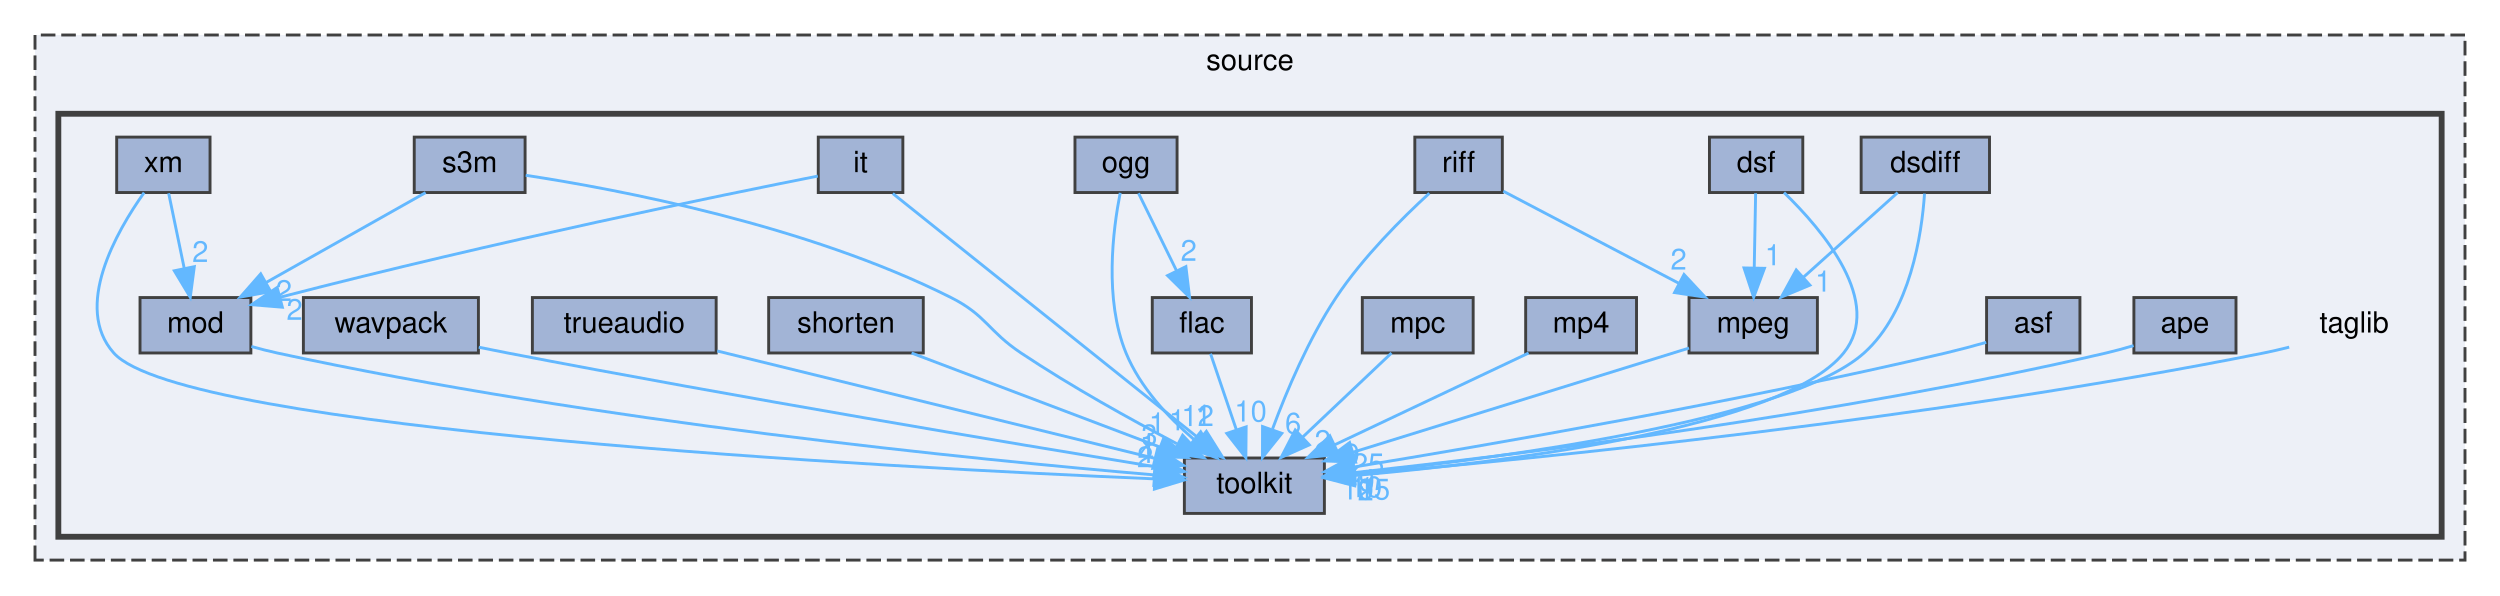
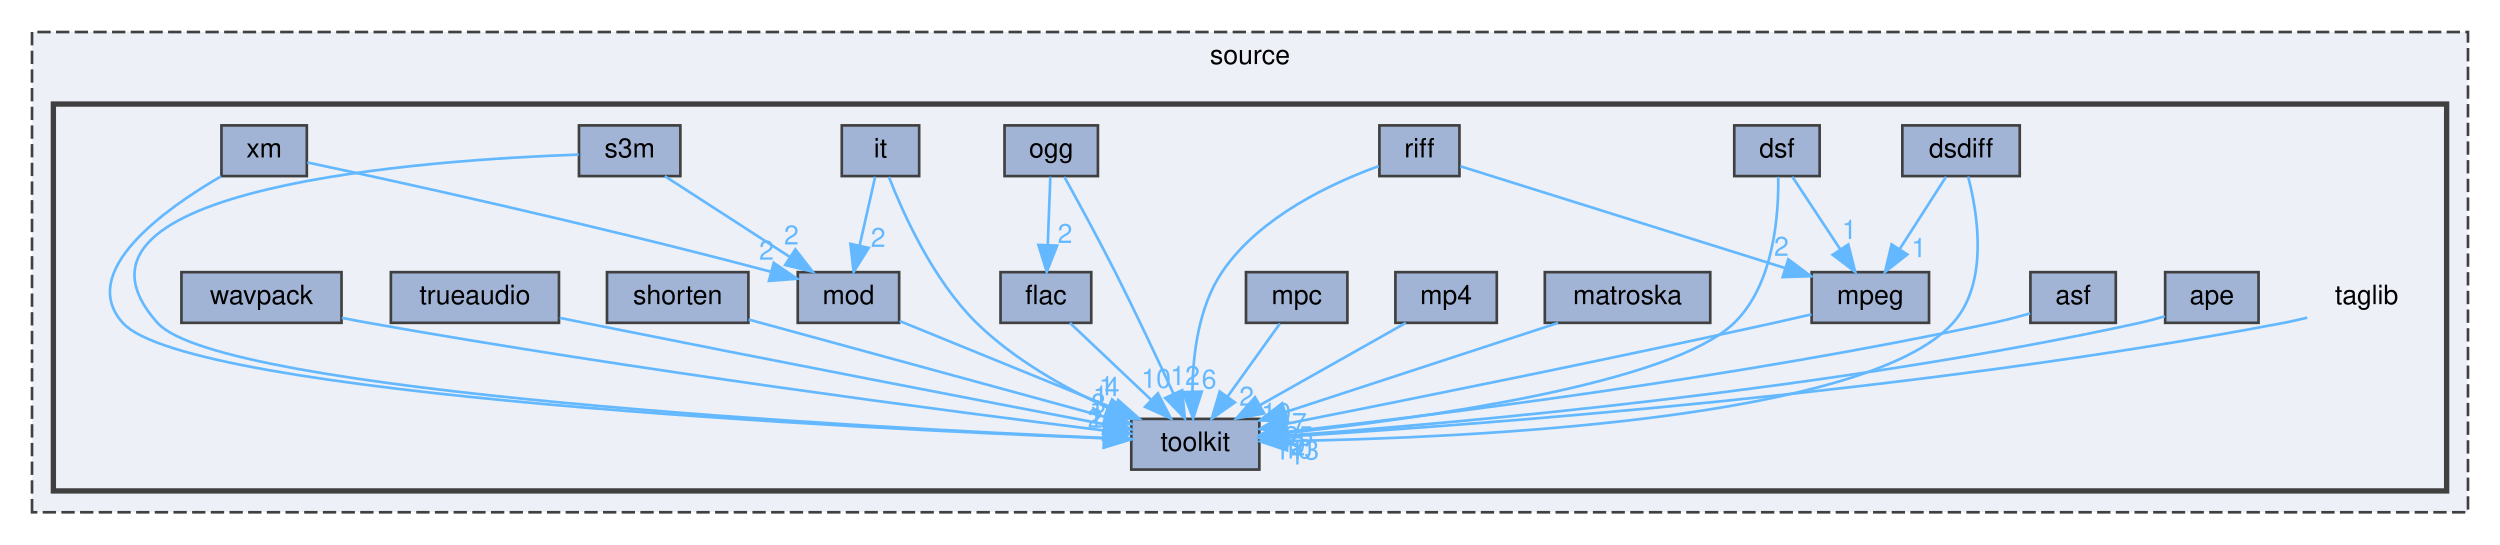
- <svg xmlns="http://www.w3.org/2000/svg" xmlns:xlink="http://www.w3.org/1999/xlink" width="857pt" height="204pt" viewBox="0.00 0.00 857.00 204.00">
+ <svg xmlns="http://www.w3.org/2000/svg" xmlns:xlink="http://www.w3.org/1999/xlink" width="937pt" height="204pt" viewBox="0.00 0.00 937.00 204.00">
  <g id="graph0" class="graph" transform="scale(1 1) rotate(0) translate(4 200)">
    <g id="clust1" class="cluster">
      <g id="a_clust1">
        <a xlink:href="dir_b2f33c71d4aa5e7af42a1ca61ff5af1b.html" target="_top" xlink:title="source">
-           <polygon fill="#edf0f7" stroke="#404040" stroke-dasharray="5,2" points="8,-8 8,-188 841,-188 841,-8 8,-8" />
-           <text text-anchor="middle" x="424.5" y="-176" font-family="Helvetica,sans-Serif" font-size="10.00">source</text>
+           <polygon fill="#edf0f7" stroke="#404040" stroke-dasharray="5,2" points="8,-8 8,-188 921,-188 921,-8 8,-8" />
+           <text text-anchor="middle" x="464.5" y="-176" font-family="Helvetica,sans-Serif" font-size="10.00">source</text>
        </a>
      </g>
    </g>
    <g id="clust2" class="cluster">
      <g id="a_clust2">
        <a xlink:href="dir_501f9c1866672ad030f4cfda4b04b1dc.html" target="_top">
-           <polygon fill="#edf0f7" stroke="#404040" stroke-width="2" points="16,-16 16,-161 833,-161 833,-16 16,-16" />
+           <polygon fill="#edf0f7" stroke="#404040" stroke-width="2" points="16,-16 16,-161 913,-161 913,-16 16,-16" />
        </a>
      </g>
    </g>
    <g id="node1" class="node">
-       <text text-anchor="middle" x="803" y="-86" font-family="Helvetica,sans-Serif" font-size="10.00">taglib</text>
-     </g>
-     <g id="node16" class="node">
-       <g id="a_node16">
+       <text text-anchor="middle" x="883" y="-86" font-family="Helvetica,sans-Serif" font-size="10.00">taglib</text>
+     </g>
+     <g id="node17" class="node">
+       <g id="a_node17">
        <a xlink:href="dir_6c55353c8ddedc1504b0a543e75141a6.html" target="_top" xlink:title="toolkit">
-           <polygon fill="#a2b4d6" stroke="#404040" points="450,-43 402,-43 402,-24 450,-24 450,-43" />
-           <text text-anchor="middle" x="426" y="-31" font-family="Helvetica,sans-Serif" font-size="10.00">toolkit</text>
+           <polygon fill="#a2b4d6" stroke="#404040" points="468,-43 420,-43 420,-24 468,-24 468,-43" />
+           <text text-anchor="middle" x="444" y="-31" font-family="Helvetica,sans-Serif" font-size="10.00">toolkit</text>
        </a>
      </g>
    </g>
    <g id="edge1" class="edge">
      <g id="a_edge1">
-         <a xlink:href="dir_000022_000023.html" target="_top">
-           <path fill="none" stroke="#63b8ff" d="M780.74,-81C777.81,-80.26 774.85,-79.57 772,-79 658.89,-56.33 522.54,-42.76 460.16,-37.3" />
-           <polygon fill="#63b8ff" stroke="#63b8ff" points="460.36,-33.8 450.1,-36.43 459.76,-40.78 460.36,-33.8" />
+         <a xlink:href="dir_000024_000025.html" target="_top">
+           <path fill="none" stroke="#63b8ff" d="M860.75,-80.94C857.82,-80.22 854.85,-79.54 852,-79 714.85,-52.89 548.63,-40.68 478.19,-36.39" />
+           <polygon fill="#63b8ff" stroke="#63b8ff" points="478.3,-32.89 468.11,-35.79 477.89,-39.88 478.3,-32.89" />
        </a>
      </g>
      <g id="a_edge1-headlabel">
-         <a xlink:href="dir_000022_000023.html" target="_top" xlink:title="105">
-           <text text-anchor="middle" x="464.19" y="-28.78" font-family="Helvetica,sans-Serif" font-size="10.00" fill="#63b8ff">105</text>
+         <a xlink:href="dir_000024_000025.html" target="_top" xlink:title="113">
+           <text text-anchor="middle" x="482.06" y="-27.77" font-family="Helvetica,sans-Serif" font-size="10.00" fill="#63b8ff">113</text>
        </a>
      </g>
    </g>
    <g id="node2" class="node">
      <g id="a_node2">
        <a xlink:href="dir_6ac7b66c0b3a7e0af392b8cc062c341b.html" target="_top" xlink:title="ape">
-           <polygon fill="#a2b4d6" stroke="#404040" points="762.5,-98 727.5,-98 727.5,-79 762.5,-79 762.5,-98" />
-           <text text-anchor="middle" x="745" y="-86" font-family="Helvetica,sans-Serif" font-size="10.00">ape</text>
+           <polygon fill="#a2b4d6" stroke="#404040" points="842.5,-98 807.5,-98 807.5,-79 842.5,-79 842.5,-98" />
+           <text text-anchor="middle" x="825" y="-86" font-family="Helvetica,sans-Serif" font-size="10.00">ape</text>
        </a>
      </g>
    </g>
    <g id="edge2" class="edge">
      <g id="a_edge2">
-         <a xlink:href="dir_000001_000023.html" target="_top">
-           <path fill="none" stroke="#63b8ff" d="M727.39,-81.53C724.28,-80.6 721.06,-79.71 718,-79 625.98,-57.64 515.19,-43.98 460.29,-38" />
-           <polygon fill="#63b8ff" stroke="#63b8ff" points="460.4,-34.49 450.08,-36.9 459.65,-41.45 460.4,-34.49" />
+         <a xlink:href="dir_000001_000025.html" target="_top">
+           <path fill="none" stroke="#63b8ff" d="M807.4,-81.46C804.3,-80.54 801.07,-79.67 798,-79 682.44,-53.76 542.32,-41.42 478.57,-36.77" />
+           <polygon fill="#63b8ff" stroke="#63b8ff" points="478.51,-33.26 468.29,-36.04 478.02,-40.24 478.51,-33.26" />
        </a>
      </g>
      <g id="a_edge2-headlabel">
-         <a xlink:href="dir_000001_000023.html" target="_top" xlink:title="10">
-           <text text-anchor="middle" x="464.27" y="-29.55" font-family="Helvetica,sans-Serif" font-size="10.00" fill="#63b8ff">10</text>
+         <a xlink:href="dir_000001_000025.html" target="_top" xlink:title="10">
+           <text text-anchor="middle" x="482.3" y="-28.18" font-family="Helvetica,sans-Serif" font-size="10.00" fill="#63b8ff">10</text>
        </a>
      </g>
    </g>
    <g id="node3" class="node">
      <g id="a_node3">
        <a xlink:href="dir_778a302a79b7be7ce7f0e58a72b993dc.html" target="_top" xlink:title="asf">
-           <polygon fill="#a2b4d6" stroke="#404040" points="709,-98 677,-98 677,-79 709,-79 709,-98" />
-           <text text-anchor="middle" x="693" y="-86" font-family="Helvetica,sans-Serif" font-size="10.00">asf</text>
+           <polygon fill="#a2b4d6" stroke="#404040" points="789,-98 757,-98 757,-79 789,-79 789,-98" />
+           <text text-anchor="middle" x="773" y="-86" font-family="Helvetica,sans-Serif" font-size="10.00">asf</text>
        </a>
      </g>
    </g>
    <g id="edge3" class="edge">
      <g id="a_edge3">
-         <a xlink:href="dir_000002_000023.html" target="_top">
-           <path fill="none" stroke="#63b8ff" d="M676.88,-82.64C672.4,-81.37 667.53,-80.07 663,-79 591.35,-62.16 506.34,-47.46 460.11,-39.91" />
-           <polygon fill="#63b8ff" stroke="#63b8ff" points="460.47,-36.42 450.03,-38.27 459.35,-43.33 460.47,-36.42" />
+         <a xlink:href="dir_000002_000025.html" target="_top">
+           <path fill="none" stroke="#63b8ff" d="M756.9,-82.53C752.43,-81.26 747.55,-79.98 743,-79 648.04,-58.57 534.11,-44.42 478.27,-38.15" />
+           <polygon fill="#63b8ff" stroke="#63b8ff" points="478.54,-34.66 468.22,-37.04 477.77,-41.62 478.54,-34.66" />
        </a>
      </g>
      <g id="a_edge3-headlabel">
-         <a xlink:href="dir_000002_000023.html" target="_top" xlink:title="9">
-           <text text-anchor="middle" x="464.47" y="-31.69" font-family="Helvetica,sans-Serif" font-size="10.00" fill="#63b8ff">9</text>
+         <a xlink:href="dir_000002_000025.html" target="_top" xlink:title="9">
+           <text text-anchor="middle" x="482.43" y="-29.73" font-family="Helvetica,sans-Serif" font-size="10.00" fill="#63b8ff">9</text>
        </a>
      </g>
    </g>
    <g id="node4" class="node">
      <g id="a_node4">
        <a xlink:href="dir_9e6fcbbe14d0c1ffd0dbf060977af8ab.html" target="_top" xlink:title="dsdiff">
-           <polygon fill="#a2b4d6" stroke="#404040" points="678,-153 634,-153 634,-134 678,-134 678,-153" />
-           <text text-anchor="middle" x="656" y="-141" font-family="Helvetica,sans-Serif" font-size="10.00">dsdiff</text>
-         </a>
-       </g>
-     </g>
-     <g id="node11" class="node">
-       <g id="a_node11">
+           <polygon fill="#a2b4d6" stroke="#404040" points="753,-153 709,-153 709,-134 753,-134 753,-153" />
+           <text text-anchor="middle" x="731" y="-141" font-family="Helvetica,sans-Serif" font-size="10.00">dsdiff</text>
+         </a>
+       </g>
+     </g>
+     <g id="node12" class="node">
+       <g id="a_node12">
        <a xlink:href="dir_cecf31b85937f05106fcc9fdbed9124e.html" target="_top" xlink:title="mpeg">
-           <polygon fill="#a2b4d6" stroke="#404040" points="619,-98 575,-98 575,-79 619,-79 619,-98" />
-           <text text-anchor="middle" x="597" y="-86" font-family="Helvetica,sans-Serif" font-size="10.00">mpeg</text>
+           <polygon fill="#a2b4d6" stroke="#404040" points="719,-98 675,-98 675,-79 719,-79 719,-98" />
+           <text text-anchor="middle" x="697" y="-86" font-family="Helvetica,sans-Serif" font-size="10.00">mpeg</text>
        </a>
      </g>
    </g>
    <g id="edge5" class="edge">
      <g id="a_edge5">
-         <a xlink:href="dir_000003_000014.html" target="_top">
-           <path fill="none" stroke="#63b8ff" d="M646.52,-133.98C637.8,-126.15 624.66,-114.34 614.1,-104.86" />
-           <polygon fill="#63b8ff" stroke="#63b8ff" points="616.43,-102.25 606.65,-98.17 611.75,-107.46 616.43,-102.25" />
+         <a xlink:href="dir_000003_000016.html" target="_top">
+           <path fill="none" stroke="#63b8ff" d="M725.39,-133.75C720.68,-126.42 713.83,-115.73 708.03,-106.7" />
+           <polygon fill="#63b8ff" stroke="#63b8ff" points="710.86,-104.62 702.51,-98.09 704.96,-108.4 710.86,-104.62" />
        </a>
      </g>
      <g id="a_edge5-headlabel">
-         <a xlink:href="dir_000003_000014.html" target="_top" xlink:title="1">
-           <text text-anchor="middle" x="621" y="-100.04" font-family="Helvetica,sans-Serif" font-size="10.00" fill="#63b8ff">1</text>
+         <a xlink:href="dir_000003_000016.html" target="_top" xlink:title="1">
+           <text text-anchor="middle" x="715.19" y="-103.61" font-family="Helvetica,sans-Serif" font-size="10.00" fill="#63b8ff">1</text>
        </a>
      </g>
    </g>
    <g id="edge4" class="edge">
      <g id="a_edge4">
-         <a xlink:href="dir_000003_000023.html" target="_top">
-           <path fill="none" stroke="#63b8ff" d="M655.73,-133.64C654.8,-119.82 650.91,-93.26 635,-79 609.6,-56.24 512.91,-43.22 460.41,-37.69" />
-           <polygon fill="#63b8ff" stroke="#63b8ff" points="460.53,-34.18 450.22,-36.65 459.82,-41.15 460.53,-34.18" />
+         <a xlink:href="dir_000003_000025.html" target="_top">
+           <path fill="none" stroke="#63b8ff" d="M733.64,-133.84C737.18,-120.31 741.56,-94.12 728,-79 695.41,-42.68 546.91,-35.88 478.59,-34.7" />
+           <polygon fill="#63b8ff" stroke="#63b8ff" points="478.39,-31.19 468.34,-34.55 478.29,-38.19 478.39,-31.19" />
        </a>
      </g>
      <g id="a_edge4-headlabel">
-         <a xlink:href="dir_000003_000023.html" target="_top" xlink:title="1">
-           <text text-anchor="middle" x="464.39" y="-29.22" font-family="Helvetica,sans-Serif" font-size="10.00" fill="#63b8ff">1</text>
+         <a xlink:href="dir_000003_000025.html" target="_top" xlink:title="1">
+           <text text-anchor="middle" x="482.02" y="-25.91" font-family="Helvetica,sans-Serif" font-size="10.00" fill="#63b8ff">1</text>
        </a>
      </g>
    </g>
    <g id="node5" class="node">
      <g id="a_node5">
        <a xlink:href="dir_799097d732b228ddd6a57bcc9c1dcf5d.html" target="_top" xlink:title="dsf">
-           <polygon fill="#a2b4d6" stroke="#404040" points="614,-153 582,-153 582,-134 614,-134 614,-153" />
-           <text text-anchor="middle" x="598" y="-141" font-family="Helvetica,sans-Serif" font-size="10.00">dsf</text>
+           <polygon fill="#a2b4d6" stroke="#404040" points="678,-153 646,-153 646,-134 678,-134 678,-153" />
+           <text text-anchor="middle" x="662" y="-141" font-family="Helvetica,sans-Serif" font-size="10.00">dsf</text>
        </a>
      </g>
    </g>
    <g id="edge7" class="edge">
      <g id="a_edge7">
-         <a xlink:href="dir_000004_000014.html" target="_top">
-           <path fill="none" stroke="#63b8ff" d="M597.83,-133.75C597.7,-126.8 597.52,-116.85 597.35,-108.13" />
-           <polygon fill="#63b8ff" stroke="#63b8ff" points="600.85,-108.02 597.16,-98.09 593.85,-108.15 600.85,-108.02" />
+         <a xlink:href="dir_000004_000016.html" target="_top">
+           <path fill="none" stroke="#63b8ff" d="M667.78,-133.75C672.62,-126.42 679.68,-115.73 685.64,-106.7" />
+           <polygon fill="#63b8ff" stroke="#63b8ff" points="688.74,-108.36 691.33,-98.09 682.9,-104.5 688.74,-108.36" />
        </a>
      </g>
      <g id="a_edge7-headlabel">
-         <a xlink:href="dir_000004_000014.html" target="_top" xlink:title="1">
-           <text text-anchor="middle" x="603.76" y="-109.06" font-family="Helvetica,sans-Serif" font-size="10.00" fill="#63b8ff">1</text>
+         <a xlink:href="dir_000004_000016.html" target="_top" xlink:title="1">
+           <text text-anchor="middle" x="689.13" y="-110.43" font-family="Helvetica,sans-Serif" font-size="10.00" fill="#63b8ff">1</text>
        </a>
      </g>
    </g>
    <g id="edge6" class="edge">
      <g id="a_edge6">
-         <a xlink:href="dir_000004_000023.html" target="_top">
-           <path fill="none" stroke="#63b8ff" d="M607.56,-133.99C620.87,-121.09 641.9,-96.3 628,-79 607.32,-53.27 512.18,-41.55 460.18,-36.98" />
-           <polygon fill="#63b8ff" stroke="#63b8ff" points="460.34,-33.48 450.08,-36.14 459.76,-40.46 460.34,-33.48" />
+         <a xlink:href="dir_000004_000025.html" target="_top">
+           <path fill="none" stroke="#63b8ff" d="M662.48,-133.71C662.71,-120 661.01,-93.57 646,-79 622.43,-56.13 529.43,-43.22 478.24,-37.72" />
+           <polygon fill="#63b8ff" stroke="#63b8ff" points="478.6,-34.24 468.29,-36.69 477.88,-41.2 478.6,-34.24" />
        </a>
      </g>
      <g id="a_edge6-headlabel">
-         <a xlink:href="dir_000004_000023.html" target="_top" xlink:title="2">
-           <text text-anchor="middle" x="464.16" y="-28.45" font-family="Helvetica,sans-Serif" font-size="10.00" fill="#63b8ff">2</text>
+         <a xlink:href="dir_000004_000025.html" target="_top" xlink:title="2">
+           <text text-anchor="middle" x="482.47" y="-29.28" font-family="Helvetica,sans-Serif" font-size="10.00" fill="#63b8ff">2</text>
        </a>
      </g>
    </g>
    <g id="node6" class="node">
      <g id="a_node6">
        <a xlink:href="dir_b287875b49d08facd3e0538b2efdc446.html" target="_top" xlink:title="flac">
-           <polygon fill="#a2b4d6" stroke="#404040" points="425,-98 391,-98 391,-79 425,-79 425,-98" />
-           <text text-anchor="middle" x="408" y="-86" font-family="Helvetica,sans-Serif" font-size="10.00">flac</text>
+           <polygon fill="#a2b4d6" stroke="#404040" points="405,-98 371,-98 371,-79 405,-79 405,-98" />
+           <text text-anchor="middle" x="388" y="-86" font-family="Helvetica,sans-Serif" font-size="10.00">flac</text>
        </a>
      </g>
    </g>
    <g id="edge8" class="edge">
      <g id="a_edge8">
-         <a xlink:href="dir_000005_000023.html" target="_top">
-           <path fill="none" stroke="#63b8ff" d="M410.97,-78.75C413.36,-71.72 416.79,-61.62 419.77,-52.84" />
-           <polygon fill="#63b8ff" stroke="#63b8ff" points="423.18,-53.68 423.08,-43.09 416.55,-51.43 423.18,-53.68" />
+         <a xlink:href="dir_000006_000025.html" target="_top">
+           <path fill="none" stroke="#63b8ff" d="M397,-78.98C405.19,-71.23 417.51,-59.58 427.47,-50.14" />
+           <polygon fill="#63b8ff" stroke="#63b8ff" points="429.98,-52.59 434.84,-43.17 425.17,-47.5 429.98,-52.59" />
        </a>
      </g>
      <g id="a_edge8-headlabel">
-         <a xlink:href="dir_000005_000023.html" target="_top" xlink:title="10">
-           <text text-anchor="middle" x="424.71" y="-55.5" font-family="Helvetica,sans-Serif" font-size="10.00" fill="#63b8ff">10</text>
+         <a xlink:href="dir_000006_000025.html" target="_top" xlink:title="10">
+           <text text-anchor="middle" x="429.32" y="-54.62" font-family="Helvetica,sans-Serif" font-size="10.00" fill="#63b8ff">10</text>
        </a>
      </g>
    </g>
    <g id="node7" class="node">
      <g id="a_node7">
        <a xlink:href="dir_8e1720e9a234f2013fa3ad04b2f78903.html" target="_top" xlink:title="it">
-           <polygon fill="#a2b4d6" stroke="#404040" points="305.5,-153 276.5,-153 276.5,-134 305.5,-134 305.5,-153" />
-           <text text-anchor="middle" x="291" y="-141" font-family="Helvetica,sans-Serif" font-size="10.00">it</text>
+           <polygon fill="#a2b4d6" stroke="#404040" points="340.5,-153 311.5,-153 311.5,-134 340.5,-134 340.5,-153" />
+           <text text-anchor="middle" x="326" y="-141" font-family="Helvetica,sans-Serif" font-size="10.00">it</text>
+         </a>
+       </g>
+     </g>
+     <g id="node9" class="node">
+       <g id="a_node9">
+         <a xlink:href="dir_85edf4838e8646489e3c7d5be4c00272.html" target="_top" xlink:title="mod">
+           <polygon fill="#a2b4d6" stroke="#404040" points="333,-98 295,-98 295,-79 333,-79 333,-98" />
+           <text text-anchor="middle" x="314" y="-86" font-family="Helvetica,sans-Serif" font-size="10.00">mod</text>
+         </a>
+       </g>
+     </g>
+     <g id="edge10" class="edge">
+       <g id="a_edge10">
+         <a xlink:href="dir_000011_000013.html" target="_top">
+           <path fill="none" stroke="#63b8ff" d="M324.02,-133.75C322.43,-126.72 320.14,-116.62 318.15,-107.84" />
+           <polygon fill="#63b8ff" stroke="#63b8ff" points="321.57,-107.07 315.94,-98.09 314.74,-108.62 321.57,-107.07" />
+         </a>
+       </g>
+       <g id="a_edge10-headlabel">
+         <a xlink:href="dir_000011_000013.html" target="_top" xlink:title="2">
+           <text text-anchor="middle" x="325.13" y="-107.45" font-family="Helvetica,sans-Serif" font-size="10.00" fill="#63b8ff">2</text>
+         </a>
+       </g>
+     </g>
+     <g id="edge9" class="edge">
+       <g id="a_edge9">
+         <a xlink:href="dir_000011_000025.html" target="_top">
+           <path fill="none" stroke="#63b8ff" d="M329.16,-133.7C334.29,-120.44 345.54,-95.16 362,-79 376.01,-65.25 395.14,-54.54 411.39,-47.08" />
+           <polygon fill="#63b8ff" stroke="#63b8ff" points="412.81,-50.28 420.57,-43.06 410.01,-43.87 412.81,-50.28" />
+         </a>
+       </g>
+       <g id="a_edge9-headlabel">
+         <a xlink:href="dir_000011_000025.html" target="_top" xlink:title="1">
+           <text text-anchor="middle" x="410.66" y="-51.82" font-family="Helvetica,sans-Serif" font-size="10.00" fill="#63b8ff">1</text>
        </a>
      </g>
    </g>
    <g id="node8" class="node">
      <g id="a_node8">
-         <a xlink:href="dir_85edf4838e8646489e3c7d5be4c00272.html" target="_top" xlink:title="mod">
-           <polygon fill="#a2b4d6" stroke="#404040" points="82,-98 44,-98 44,-79 82,-79 82,-98" />
-           <text text-anchor="middle" x="63" y="-86" font-family="Helvetica,sans-Serif" font-size="10.00">mod</text>
-         </a>
-       </g>
-     </g>
-     <g id="edge10" class="edge">
-       <g id="a_edge10">
-         <a xlink:href="dir_000010_000011.html" target="_top">
-           <path fill="none" stroke="#63b8ff" d="M276.35,-139.64C244.6,-133.35 166.88,-117.51 92.25,-98.17" />
-           <polygon fill="#63b8ff" stroke="#63b8ff" points="92.79,-94.69 82.23,-95.55 91.01,-101.46 92.79,-94.69" />
-         </a>
-       </g>
-       <g id="a_edge10-headlabel">
-         <a xlink:href="dir_000010_000011.html" target="_top" xlink:title="2">
-           <text text-anchor="middle" x="96.98" y="-90.36" font-family="Helvetica,sans-Serif" font-size="10.00" fill="#63b8ff">2</text>
-         </a>
-       </g>
-     </g>
-     <g id="edge9" class="edge">
-       <g id="a_edge9">
-         <a xlink:href="dir_000010_000023.html" target="_top">
-           <path fill="none" stroke="#63b8ff" d="M302.05,-133.66C325.1,-115.22 378.57,-72.45 407.16,-49.57" />
-           <polygon fill="#63b8ff" stroke="#63b8ff" points="409.55,-52.14 415.18,-43.16 405.18,-46.67 409.55,-52.14" />
-         </a>
-       </g>
-       <g id="a_edge9-headlabel">
-         <a xlink:href="dir_000010_000023.html" target="_top" xlink:title="1">
-           <text text-anchor="middle" x="408.52" y="-54.1" font-family="Helvetica,sans-Serif" font-size="10.00" fill="#63b8ff">1</text>
+         <a xlink:href="dir_1818c85f60a3067d88b59e755db3c6ec.html" target="_top" xlink:title="matroska">
+           <polygon fill="#a2b4d6" stroke="#404040" points="637,-98 575,-98 575,-79 637,-79 637,-98" />
+           <text text-anchor="middle" x="606" y="-86" font-family="Helvetica,sans-Serif" font-size="10.00">matroska</text>
        </a>
      </g>
    </g>
    <g id="edge11" class="edge">
      <g id="a_edge11">
-         <a xlink:href="dir_000011_000023.html" target="_top">
-           <path fill="none" stroke="#63b8ff" d="M82.17,-81.23C85.11,-80.4 88.12,-79.62 91,-79 199.45,-55.5 330.52,-42.43 391.58,-37.21" />
-           <polygon fill="#63b8ff" stroke="#63b8ff" points="392.13,-40.68 401.8,-36.35 391.54,-33.7 392.13,-40.68" />
+         <a xlink:href="dir_000012_000025.html" target="_top">
+           <path fill="none" stroke="#63b8ff" d="M579.97,-78.98C552.25,-69.91 508.26,-55.52 477.86,-45.58" />
+           <polygon fill="#63b8ff" stroke="#63b8ff" points="478.7,-42.17 468.11,-42.39 476.53,-48.82 478.7,-42.17" />
        </a>
      </g>
      <g id="a_edge11-headlabel">
-         <a xlink:href="dir_000011_000023.html" target="_top" xlink:title="4">
-           <text text-anchor="middle" x="388.78" y="-41.31" font-family="Helvetica,sans-Serif" font-size="10.00" fill="#63b8ff">4</text>
-         </a>
-       </g>
-     </g>
-     <g id="node9" class="node">
-       <g id="a_node9">
+         <a xlink:href="dir_000012_000025.html" target="_top" xlink:title="7">
+           <text text-anchor="middle" x="483" y="-38.09" font-family="Helvetica,sans-Serif" font-size="10.00" fill="#63b8ff">7</text>
+         </a>
+       </g>
+     </g>
+     <g id="edge12" class="edge">
+       <g id="a_edge12">
+         <a xlink:href="dir_000013_000025.html" target="_top">
+           <path fill="none" stroke="#63b8ff" d="M333.18,-79.68C354.38,-71.04 388.81,-57 413.67,-46.86" />
+           <polygon fill="#63b8ff" stroke="#63b8ff" points="415.08,-50.07 423.01,-43.06 412.43,-43.59 415.08,-50.07" />
+         </a>
+       </g>
+       <g id="a_edge12-headlabel">
+         <a xlink:href="dir_000013_000025.html" target="_top" xlink:title="4">
+           <text text-anchor="middle" x="412.82" y="-51.56" font-family="Helvetica,sans-Serif" font-size="10.00" fill="#63b8ff">4</text>
+         </a>
+       </g>
+     </g>
+     <g id="node10" class="node">
+       <g id="a_node10">
        <a xlink:href="dir_c61ea7e1f6ed9d0ac4d5e1b70b6e8c1e.html" target="_top" xlink:title="mp4">
          <polygon fill="#a2b4d6" stroke="#404040" points="557,-98 519,-98 519,-79 557,-79 557,-98" />
          <text text-anchor="middle" x="538" y="-86" font-family="Helvetica,sans-Serif" font-size="10.00">mp4</text>
        </a>
      </g>
    </g>
-     <g id="edge12" class="edge">
-       <g id="a_edge12">
-         <a xlink:href="dir_000012_000023.html" target="_top">
-           <path fill="none" stroke="#63b8ff" d="M520.01,-78.98C502.07,-70.5 474.28,-57.35 453.57,-47.54" />
-           <polygon fill="#63b8ff" stroke="#63b8ff" points="454.86,-44.28 444.32,-43.17 451.86,-50.61 454.86,-44.28" />
-         </a>
-       </g>
-       <g id="a_edge12-headlabel">
-         <a xlink:href="dir_000012_000023.html" target="_top" xlink:title="9">
-           <text text-anchor="middle" x="459.32" y="-40.76" font-family="Helvetica,sans-Serif" font-size="10.00" fill="#63b8ff">9</text>
-         </a>
-       </g>
-     </g>
-     <g id="node10" class="node">
-       <g id="a_node10">
+     <g id="edge13" class="edge">
+       <g id="a_edge13">
+         <a xlink:href="dir_000014_000025.html" target="_top">
+           <path fill="none" stroke="#63b8ff" d="M522.9,-78.98C508.18,-70.69 485.58,-57.94 468.33,-48.22" />
+           <polygon fill="#63b8ff" stroke="#63b8ff" points="469.81,-45.03 459.38,-43.17 466.37,-51.13 469.81,-45.03" />
+         </a>
+       </g>
+       <g id="a_edge13-headlabel">
+         <a xlink:href="dir_000014_000025.html" target="_top" xlink:title="10">
+           <text text-anchor="middle" x="474.33" y="-41.83" font-family="Helvetica,sans-Serif" font-size="10.00" fill="#63b8ff">10</text>
+         </a>
+       </g>
+     </g>
+     <g id="node11" class="node">
+       <g id="a_node11">
        <a xlink:href="dir_7be1ea31e34e3364ff5902507b69a008.html" target="_top" xlink:title="mpc">
          <polygon fill="#a2b4d6" stroke="#404040" points="501,-98 463,-98 463,-79 501,-79 501,-98" />
          <text text-anchor="middle" x="482" y="-86" font-family="Helvetica,sans-Serif" font-size="10.00">mpc</text>
        </a>
      </g>
    </g>
-     <g id="edge13" class="edge">
-       <g id="a_edge13">
-         <a xlink:href="dir_000013_000023.html" target="_top">
-           <path fill="none" stroke="#63b8ff" d="M473,-78.98C464.81,-71.23 452.49,-59.58 442.53,-50.14" />
-           <polygon fill="#63b8ff" stroke="#63b8ff" points="444.83,-47.5 435.16,-43.17 440.02,-52.59 444.83,-47.5" />
-         </a>
-       </g>
-       <g id="a_edge13-headlabel">
-         <a xlink:href="dir_000013_000023.html" target="_top" xlink:title="2">
-           <text text-anchor="middle" x="449.39" y="-45.41" font-family="Helvetica,sans-Serif" font-size="10.00" fill="#63b8ff">2</text>
-         </a>
-       </g>
-     </g>
    <g id="edge14" class="edge">
      <g id="a_edge14">
-         <a xlink:href="dir_000014_000023.html" target="_top">
-           <path fill="none" stroke="#63b8ff" d="M574.99,-80.68C545.77,-71.62 493.86,-55.53 459.69,-44.94" />
-           <polygon fill="#63b8ff" stroke="#63b8ff" points="460.71,-41.59 450.12,-41.98 458.64,-48.28 460.71,-41.59" />
+         <a xlink:href="dir_000015_000025.html" target="_top">
+           <path fill="none" stroke="#63b8ff" d="M475.73,-78.75C470.41,-71.34 462.64,-60.5 456.12,-51.41" />
+           <polygon fill="#63b8ff" stroke="#63b8ff" points="458.83,-49.18 450.16,-43.09 453.14,-53.26 458.83,-49.18" />
        </a>
      </g>
      <g id="a_edge14-headlabel">
-         <a xlink:href="dir_000014_000023.html" target="_top" xlink:title="25">
-           <text text-anchor="middle" x="464.99" y="-37.45" font-family="Helvetica,sans-Serif" font-size="10.00" fill="#63b8ff">25</text>
-         </a>
-       </g>
-     </g>
-     <g id="node12" class="node">
-       <g id="a_node12">
+         <a xlink:href="dir_000015_000025.html" target="_top" xlink:title="2">
+           <text text-anchor="middle" x="463.23" y="-47.94" font-family="Helvetica,sans-Serif" font-size="10.00" fill="#63b8ff">2</text>
+         </a>
+       </g>
+     </g>
+     <g id="edge15" class="edge">
+       <g id="a_edge15">
+         <a xlink:href="dir_000016_000025.html" target="_top">
+           <path fill="none" stroke="#63b8ff" d="M674.94,-82.18C670.34,-81.1 665.52,-80 661,-79 596.47,-64.77 520.8,-49.59 478.02,-41.15" />
+           <polygon fill="#63b8ff" stroke="#63b8ff" points="478.62,-37.7 468.13,-39.21 477.27,-44.57 478.62,-37.7" />
+         </a>
+       </g>
+       <g id="a_edge15-headlabel">
+         <a xlink:href="dir_000016_000025.html" target="_top" xlink:title="25">
+           <text text-anchor="middle" x="482.7" y="-33.11" font-family="Helvetica,sans-Serif" font-size="10.00" fill="#63b8ff">25</text>
+         </a>
+       </g>
+     </g>
+     <g id="node13" class="node">
+       <g id="a_node13">
        <a xlink:href="dir_840b59c0089045b39e04c943f460db90.html" target="_top" xlink:title="ogg">
-           <polygon fill="#a2b4d6" stroke="#404040" points="399.5,-153 364.5,-153 364.5,-134 399.5,-134 399.5,-153" />
-           <text text-anchor="middle" x="382" y="-141" font-family="Helvetica,sans-Serif" font-size="10.00">ogg</text>
+           <polygon fill="#a2b4d6" stroke="#404040" points="407.5,-153 372.5,-153 372.5,-134 407.5,-134 407.5,-153" />
+           <text text-anchor="middle" x="390" y="-141" font-family="Helvetica,sans-Serif" font-size="10.00">ogg</text>
+         </a>
+       </g>
+     </g>
+     <g id="edge17" class="edge">
+       <g id="a_edge17">
+         <a xlink:href="dir_000017_000006.html" target="_top">
+           <path fill="none" stroke="#63b8ff" d="M389.67,-133.75C389.41,-126.8 389.03,-116.85 388.7,-108.13" />
+           <polygon fill="#63b8ff" stroke="#63b8ff" points="392.2,-107.95 388.32,-98.09 385.2,-108.21 392.2,-107.95" />
+         </a>
+       </g>
+       <g id="a_edge17-headlabel">
+         <a xlink:href="dir_000017_000006.html" target="_top" xlink:title="2">
+           <text text-anchor="middle" x="395.17" y="-108.93" font-family="Helvetica,sans-Serif" font-size="10.00" fill="#63b8ff">2</text>
        </a>
      </g>
    </g>
    <g id="edge16" class="edge">
      <g id="a_edge16">
-         <a xlink:href="dir_000015_000005.html" target="_top">
-           <path fill="none" stroke="#63b8ff" d="M386.29,-133.75C389.81,-126.57 394.91,-116.18 399.28,-107.27" />
-           <polygon fill="#63b8ff" stroke="#63b8ff" points="402.52,-108.61 403.79,-98.09 396.24,-105.53 402.52,-108.61" />
+         <a xlink:href="dir_000017_000025.html" target="_top">
+           <path fill="none" stroke="#63b8ff" d="M394.92,-133.71C399.87,-124.78 407.66,-110.53 414,-98 421.72,-82.72 430,-65.09 435.9,-52.29" />
+           <polygon fill="#63b8ff" stroke="#63b8ff" points="439.09,-53.75 440.07,-43.2 432.72,-50.83 439.09,-53.75" />
        </a>
      </g>
      <g id="a_edge16-headlabel">
-         <a xlink:href="dir_000015_000005.html" target="_top" xlink:title="2">
-           <text text-anchor="middle" x="403.49" y="-110.59" font-family="Helvetica,sans-Serif" font-size="10.00" fill="#63b8ff">2</text>
-         </a>
-       </g>
-     </g>
-     <g id="edge15" class="edge">
-       <g id="a_edge15">
-         <a xlink:href="dir_000015_000023.html" target="_top">
-           <path fill="none" stroke="#63b8ff" d="M380.01,-133.89C377.52,-121.29 374.46,-97.35 382,-79 386.81,-67.31 396.33,-57.05 405.3,-49.34" />
-           <polygon fill="#63b8ff" stroke="#63b8ff" points="407.6,-51.98 413.22,-43 403.23,-46.51 407.6,-51.98" />
-         </a>
-       </g>
-       <g id="a_edge15-headlabel">
-         <a xlink:href="dir_000015_000023.html" target="_top" xlink:title="12">
-           <text text-anchor="middle" x="406.56" y="-53.94" font-family="Helvetica,sans-Serif" font-size="10.00" fill="#63b8ff">12</text>
-         </a>
-       </g>
-     </g>
-     <g id="node13" class="node">
-       <g id="a_node13">
+         <a xlink:href="dir_000017_000025.html" target="_top" xlink:title="12">
+           <text text-anchor="middle" x="440.17" y="-55.7" font-family="Helvetica,sans-Serif" font-size="10.00" fill="#63b8ff">12</text>
+         </a>
+       </g>
+     </g>
+     <g id="node14" class="node">
+       <g id="a_node14">
        <a xlink:href="dir_5de67a17ea497dd0f0d11e45dc5f99a8.html" target="_top" xlink:title="riff">
-           <polygon fill="#a2b4d6" stroke="#404040" points="511,-153 481,-153 481,-134 511,-134 511,-153" />
-           <text text-anchor="middle" x="496" y="-141" font-family="Helvetica,sans-Serif" font-size="10.00">riff</text>
+           <polygon fill="#a2b4d6" stroke="#404040" points="543,-153 513,-153 513,-134 543,-134 543,-153" />
+           <text text-anchor="middle" x="528" y="-141" font-family="Helvetica,sans-Serif" font-size="10.00">riff</text>
+         </a>
+       </g>
+     </g>
+     <g id="edge19" class="edge">
+       <g id="a_edge19">
+         <a xlink:href="dir_000019_000016.html" target="_top">
+           <path fill="none" stroke="#63b8ff" d="M543.3,-137.7C570.7,-129.11 628.7,-110.92 665.1,-99.51" />
+           <polygon fill="#63b8ff" stroke="#63b8ff" points="666.25,-102.81 674.74,-96.48 664.15,-96.13 666.25,-102.81" />
+         </a>
+       </g>
+       <g id="a_edge19-headlabel">
+         <a xlink:href="dir_000019_000016.html" target="_top" xlink:title="2">
+           <text text-anchor="middle" x="663.67" y="-104.1" font-family="Helvetica,sans-Serif" font-size="10.00" fill="#63b8ff">2</text>
        </a>
      </g>
    </g>
    <g id="edge18" class="edge">
      <g id="a_edge18">
-         <a xlink:href="dir_000017_000014.html" target="_top">
-           <path fill="none" stroke="#63b8ff" d="M511.34,-134.45C527.3,-126.08 552.55,-112.83 571.51,-102.88" />
-           <polygon fill="#63b8ff" stroke="#63b8ff" points="573.28,-105.9 580.51,-98.15 570.03,-99.7 573.28,-105.9" />
+         <a xlink:href="dir_000019_000025.html" target="_top">
+           <path fill="none" stroke="#63b8ff" d="M512.77,-137.74C495.54,-131.53 468.07,-118.89 454,-98 445.13,-84.84 443.03,-66.71 442.92,-53.19" />
+           <polygon fill="#63b8ff" stroke="#63b8ff" points="446.42,-53.22 443.18,-43.13 439.42,-53.03 446.42,-53.22" />
        </a>
      </g>
      <g id="a_edge18-headlabel">
-         <a xlink:href="dir_000017_000014.html" target="_top" xlink:title="2">
-           <text text-anchor="middle" x="571.42" y="-107.58" font-family="Helvetica,sans-Serif" font-size="10.00" fill="#63b8ff">2</text>
-         </a>
-       </g>
-     </g>
-     <g id="edge17" class="edge">
-       <g id="a_edge17">
-         <a xlink:href="dir_000017_000023.html" target="_top">
-           <path fill="none" stroke="#63b8ff" d="M485.98,-133.76C476.76,-125.31 463.16,-111.81 454,-98 444.63,-83.88 437.11,-66.11 432.23,-52.97" />
-           <polygon fill="#63b8ff" stroke="#63b8ff" points="435.4,-51.45 428.77,-43.19 428.8,-53.78 435.4,-51.45" />
-         </a>
-       </g>
-       <g id="a_edge17-headlabel">
-         <a xlink:href="dir_000017_000023.html" target="_top" xlink:title="6">
-           <text text-anchor="middle" x="439.28" y="-51.39" font-family="Helvetica,sans-Serif" font-size="10.00" fill="#63b8ff">6</text>
-         </a>
-       </g>
-     </g>
-     <g id="node14" class="node">
-       <g id="a_node14">
+         <a xlink:href="dir_000019_000025.html" target="_top" xlink:title="6">
+           <text text-anchor="middle" x="449.16" y="-54.38" font-family="Helvetica,sans-Serif" font-size="10.00" fill="#63b8ff">6</text>
+         </a>
+       </g>
+     </g>
+     <g id="node15" class="node">
+       <g id="a_node15">
        <a xlink:href="dir_a8cda38173802659aa44685b83c371ec.html" target="_top" xlink:title="s3m">
-           <polygon fill="#a2b4d6" stroke="#404040" points="176,-153 138,-153 138,-134 176,-134 176,-153" />
-           <text text-anchor="middle" x="157" y="-141" font-family="Helvetica,sans-Serif" font-size="10.00">s3m</text>
+           <polygon fill="#a2b4d6" stroke="#404040" points="251,-153 213,-153 213,-134 251,-134 251,-153" />
+           <text text-anchor="middle" x="232" y="-141" font-family="Helvetica,sans-Serif" font-size="10.00">s3m</text>
+         </a>
+       </g>
+     </g>
+     <g id="edge21" class="edge">
+       <g id="a_edge21">
+         <a xlink:href="dir_000020_000013.html" target="_top">
+           <path fill="none" stroke="#63b8ff" d="M245.17,-133.98C257.77,-125.84 277,-113.41 291.94,-103.76" />
+           <polygon fill="#63b8ff" stroke="#63b8ff" points="294.09,-106.54 300.59,-98.17 290.29,-100.66 294.09,-106.54" />
+         </a>
+       </g>
+       <g id="a_edge21-headlabel">
+         <a xlink:href="dir_000020_000013.html" target="_top" xlink:title="2">
+           <text text-anchor="middle" x="292.61" y="-108.37" font-family="Helvetica,sans-Serif" font-size="10.00" fill="#63b8ff">2</text>
        </a>
      </g>
    </g>
    <g id="edge20" class="edge">
      <g id="a_edge20">
-         <a xlink:href="dir_000018_000011.html" target="_top">
-           <path fill="none" stroke="#63b8ff" d="M141.9,-133.98C127.18,-125.69 104.58,-112.94 87.33,-103.22" />
-           <polygon fill="#63b8ff" stroke="#63b8ff" points="88.81,-100.03 78.38,-98.17 85.37,-106.13 88.81,-100.03" />
+         <a xlink:href="dir_000020_000025.html" target="_top">
+           <path fill="none" stroke="#63b8ff" d="M212.88,-142.06C158.41,-140.16 9.25,-130.28 55,-79 78.48,-52.68 319.54,-39.79 409.97,-35.85" />
+           <polygon fill="#63b8ff" stroke="#63b8ff" points="410.14,-39.35 419.99,-35.43 409.85,-32.35 410.14,-39.35" />
        </a>
      </g>
      <g id="a_edge20-headlabel">
-         <a xlink:href="dir_000018_000011.html" target="_top" xlink:title="2">
-           <text text-anchor="middle" x="93.33" y="-96.83" font-family="Helvetica,sans-Serif" font-size="10.00" fill="#63b8ff">2</text>
-         </a>
-       </g>
-     </g>
-     <g id="edge19" class="edge">
-       <g id="a_edge19">
-         <a xlink:href="dir_000018_000023.html" target="_top">
-           <path fill="none" stroke="#63b8ff" d="M176.21,-139.91C207.94,-135.07 272.71,-122.82 322,-98 334.15,-91.88 334.69,-86.55 346,-79 363.19,-67.53 383.55,-56.23 399.43,-47.89" />
-           <polygon fill="#63b8ff" stroke="#63b8ff" points="401.4,-50.81 408.67,-43.1 398.18,-44.59 401.4,-50.81" />
-         </a>
-       </g>
-       <g id="a_edge19-headlabel">
-         <a xlink:href="dir_000018_000023.html" target="_top" xlink:title="1">
-           <text text-anchor="middle" x="399.52" y="-52.48" font-family="Helvetica,sans-Serif" font-size="10.00" fill="#63b8ff">1</text>
-         </a>
-       </g>
-     </g>
-     <g id="node15" class="node">
-       <g id="a_node15">
+         <a xlink:href="dir_000020_000025.html" target="_top" xlink:title="1">
+           <text text-anchor="middle" x="406.67" y="-39.84" font-family="Helvetica,sans-Serif" font-size="10.00" fill="#63b8ff">1</text>
+         </a>
+       </g>
+     </g>
+     <g id="node16" class="node">
+       <g id="a_node16">
        <a xlink:href="dir_62c578330ee89bfdeccde2c9c0450157.html" target="_top" xlink:title="shorten">
-           <polygon fill="#a2b4d6" stroke="#404040" points="312.5,-98 259.5,-98 259.5,-79 312.5,-79 312.5,-98" />
-           <text text-anchor="middle" x="286" y="-86" font-family="Helvetica,sans-Serif" font-size="10.00">shorten</text>
-         </a>
-       </g>
-     </g>
-     <g id="edge21" class="edge">
-       <g id="a_edge21">
-         <a xlink:href="dir_000019_000023.html" target="_top">
-           <path fill="none" stroke="#63b8ff" d="M308.49,-78.98C331.52,-70.27 367.54,-56.63 393.63,-46.75" />
-           <polygon fill="#63b8ff" stroke="#63b8ff" points="394.98,-49.98 403.1,-43.17 392.51,-43.44 394.98,-49.98" />
-         </a>
-       </g>
-       <g id="a_edge21-headlabel">
-         <a xlink:href="dir_000019_000023.html" target="_top" xlink:title="1">
-           <text text-anchor="middle" x="392.63" y="-51.41" font-family="Helvetica,sans-Serif" font-size="10.00" fill="#63b8ff">1</text>
-         </a>
-       </g>
-     </g>
-     <g id="node17" class="node">
-       <g id="a_node17">
-         <a xlink:href="dir_f7358ff0f722ed12e8b625761d521245.html" target="_top" xlink:title="trueaudio">
-           <polygon fill="#a2b4d6" stroke="#404040" points="241.5,-98 178.5,-98 178.5,-79 241.5,-79 241.5,-98" />
-           <text text-anchor="middle" x="210" y="-86" font-family="Helvetica,sans-Serif" font-size="10.00">trueaudio</text>
+           <polygon fill="#a2b4d6" stroke="#404040" points="276.5,-98 223.5,-98 223.5,-79 276.5,-79 276.5,-98" />
+           <text text-anchor="middle" x="250" y="-86" font-family="Helvetica,sans-Serif" font-size="10.00">shorten</text>
        </a>
      </g>
    </g>
    <g id="edge22" class="edge">
      <g id="a_edge22">
-         <a xlink:href="dir_000024_000023.html" target="_top">
-           <path fill="none" stroke="#63b8ff" d="M241.87,-79.68C282.01,-69.83 350.68,-52.98 391.86,-42.88" />
-           <polygon fill="#63b8ff" stroke="#63b8ff" points="392.83,-46.24 401.7,-40.46 391.16,-39.45 392.83,-46.24" />
+         <a xlink:href="dir_000021_000025.html" target="_top">
+           <path fill="none" stroke="#63b8ff" d="M276.57,-80.24C311.19,-70.78 371.79,-54.23 409.8,-43.84" />
+           <polygon fill="#63b8ff" stroke="#63b8ff" points="411.16,-47.1 419.89,-41.09 409.32,-40.35 411.16,-47.1" />
        </a>
      </g>
      <g id="a_edge22-headlabel">
-         <a xlink:href="dir_000024_000023.html" target="_top" xlink:title="3">
-           <text text-anchor="middle" x="390.01" y="-47.36" font-family="Helvetica,sans-Serif" font-size="10.00" fill="#63b8ff">3</text>
+         <a xlink:href="dir_000021_000025.html" target="_top" xlink:title="1">
+           <text text-anchor="middle" x="408.44" y="-48.29" font-family="Helvetica,sans-Serif" font-size="10.00" fill="#63b8ff">1</text>
        </a>
      </g>
    </g>
    <g id="node18" class="node">
      <g id="a_node18">
-         <a xlink:href="dir_d391cd6126a245b2be34dc43c83d2c20.html" target="_top" xlink:title="wavpack">
-           <polygon fill="#a2b4d6" stroke="#404040" points="160,-98 100,-98 100,-79 160,-79 160,-98" />
-           <text text-anchor="middle" x="130" y="-86" font-family="Helvetica,sans-Serif" font-size="10.00">wavpack</text>
+         <a xlink:href="dir_f7358ff0f722ed12e8b625761d521245.html" target="_top" xlink:title="trueaudio">
+           <polygon fill="#a2b4d6" stroke="#404040" points="205.5,-98 142.5,-98 142.5,-79 205.5,-79 205.5,-98" />
+           <text text-anchor="middle" x="174" y="-86" font-family="Helvetica,sans-Serif" font-size="10.00">trueaudio</text>
        </a>
      </g>
    </g>
    <g id="edge23" class="edge">
      <g id="a_edge23">
-         <a xlink:href="dir_000027_000023.html" target="_top">
-           <path fill="none" stroke="#63b8ff" d="M160.12,-80.97C163.45,-80.29 166.79,-79.62 170,-79 249.23,-63.7 342.72,-48.06 391.87,-40.02" />
-           <polygon fill="#63b8ff" stroke="#63b8ff" points="392.64,-43.44 401.95,-38.37 391.51,-36.53 392.64,-43.44" />
+         <a xlink:href="dir_000026_000025.html" target="_top">
+           <path fill="none" stroke="#63b8ff" d="M205.78,-80.87C208.89,-80.23 212.01,-79.6 215,-79 284.11,-65.12 365.1,-49.55 409.87,-40.99" />
+           <polygon fill="#63b8ff" stroke="#63b8ff" points="410.75,-44.39 419.91,-39.08 409.43,-37.51 410.75,-44.39" />
        </a>
      </g>
      <g id="a_edge23-headlabel">
-         <a xlink:href="dir_000027_000023.html" target="_top" xlink:title="1">
-           <text text-anchor="middle" x="389.55" y="-44.32" font-family="Helvetica,sans-Serif" font-size="10.00" fill="#63b8ff">1</text>
+         <a xlink:href="dir_000026_000025.html" target="_top" xlink:title="3">
+           <text text-anchor="middle" x="407.75" y="-45.35" font-family="Helvetica,sans-Serif" font-size="10.00" fill="#63b8ff">3</text>
        </a>
      </g>
    </g>
    <g id="node19" class="node">
      <g id="a_node19">
+         <a xlink:href="dir_d391cd6126a245b2be34dc43c83d2c20.html" target="_top" xlink:title="wavpack">
+           <polygon fill="#a2b4d6" stroke="#404040" points="124,-98 64,-98 64,-79 124,-79 124,-98" />
+           <text text-anchor="middle" x="94" y="-86" font-family="Helvetica,sans-Serif" font-size="10.00">wavpack</text>
+         </a>
+       </g>
+     </g>
+     <g id="edge24" class="edge">
+       <g id="a_edge24">
+         <a xlink:href="dir_000029_000025.html" target="_top">
+           <path fill="none" stroke="#63b8ff" d="M124.1,-80.88C127.43,-80.21 130.78,-79.57 134,-79 233.78,-61.26 352.61,-45.76 409.84,-38.64" />
+           <polygon fill="#63b8ff" stroke="#63b8ff" points="410.3,-42.12 419.79,-37.42 409.44,-35.17 410.3,-42.12" />
+         </a>
+       </g>
+       <g id="a_edge24-headlabel">
+         <a xlink:href="dir_000029_000025.html" target="_top" xlink:title="1">
+           <text text-anchor="middle" x="407.08" y="-42.87" font-family="Helvetica,sans-Serif" font-size="10.00" fill="#63b8ff">1</text>
+         </a>
+       </g>
+     </g>
+     <g id="node20" class="node">
+       <g id="a_node20">
        <a xlink:href="dir_cb860f4e0dbe94c771af478e480f5f9e.html" target="_top" xlink:title="xm">
-           <polygon fill="#a2b4d6" stroke="#404040" points="68,-153 36,-153 36,-134 68,-134 68,-153" />
-           <text text-anchor="middle" x="52" y="-141" font-family="Helvetica,sans-Serif" font-size="10.00">xm</text>
+           <polygon fill="#a2b4d6" stroke="#404040" points="111,-153 79,-153 79,-134 111,-134 111,-153" />
+           <text text-anchor="middle" x="95" y="-141" font-family="Helvetica,sans-Serif" font-size="10.00">xm</text>
+         </a>
+       </g>
+     </g>
+     <g id="edge26" class="edge">
+       <g id="a_edge26">
+         <a xlink:href="dir_000030_000013.html" target="_top">
+           <path fill="none" stroke="#63b8ff" d="M111.19,-139.11C142.74,-132.41 214.83,-116.72 284.9,-98.16" />
+           <polygon fill="#63b8ff" stroke="#63b8ff" points="286.01,-101.48 294.77,-95.52 284.2,-94.72 286.01,-101.48" />
+         </a>
+       </g>
+       <g id="a_edge26-headlabel">
+         <a xlink:href="dir_000030_000013.html" target="_top" xlink:title="2">
+           <text text-anchor="middle" x="283.27" y="-102.66" font-family="Helvetica,sans-Serif" font-size="10.00" fill="#63b8ff">2</text>
        </a>
      </g>
    </g>
    <g id="edge25" class="edge">
      <g id="a_edge25">
-         <a xlink:href="dir_000028_000011.html" target="_top">
-           <path fill="none" stroke="#63b8ff" d="M53.82,-133.75C55.26,-126.8 57.32,-116.85 59.13,-108.13" />
-           <polygon fill="#63b8ff" stroke="#63b8ff" points="62.61,-108.59 61.22,-98.09 55.76,-107.17 62.61,-108.59" />
+         <a xlink:href="dir_000030_000025.html" target="_top">
+           <path fill="none" stroke="#63b8ff" d="M78.85,-133.92C57.6,-121.56 24.85,-98.15 42,-79 66.38,-51.77 317.06,-39.4 409.77,-35.73" />
+           <polygon fill="#63b8ff" stroke="#63b8ff" points="409.91,-39.22 419.77,-35.34 409.64,-32.23 409.91,-39.22" />
        </a>
      </g>
      <g id="a_edge25-headlabel">
-         <a xlink:href="dir_000028_000011.html" target="_top" xlink:title="2">
-           <text text-anchor="middle" x="64.66" y="-110.19" font-family="Helvetica,sans-Serif" font-size="10.00" fill="#63b8ff">2</text>
-         </a>
-       </g>
-     </g>
-     <g id="edge24" class="edge">
-       <g id="a_edge24">
-         <a xlink:href="dir_000028_000023.html" target="_top">
-           <path fill="none" stroke="#63b8ff" d="M45.4,-133.97C35.92,-120.62 21.02,-94.67 35,-79 58.6,-52.56 300.9,-39.74 391.8,-35.84" />
-           <polygon fill="#63b8ff" stroke="#63b8ff" points="392.02,-39.33 401.86,-35.42 391.72,-32.34 392.02,-39.33" />
-         </a>
-       </g>
-       <g id="a_edge24-headlabel">
-         <a xlink:href="dir_000028_000023.html" target="_top" xlink:title="2">
-           <text text-anchor="middle" x="388.55" y="-39.82" font-family="Helvetica,sans-Serif" font-size="10.00" fill="#63b8ff">2</text>
+         <a xlink:href="dir_000030_000025.html" target="_top" xlink:title="2">
+           <text text-anchor="middle" x="406.43" y="-39.7" font-family="Helvetica,sans-Serif" font-size="10.00" fill="#63b8ff">2</text>
        </a>
      </g>
    </g>
  </g>
</svg>
